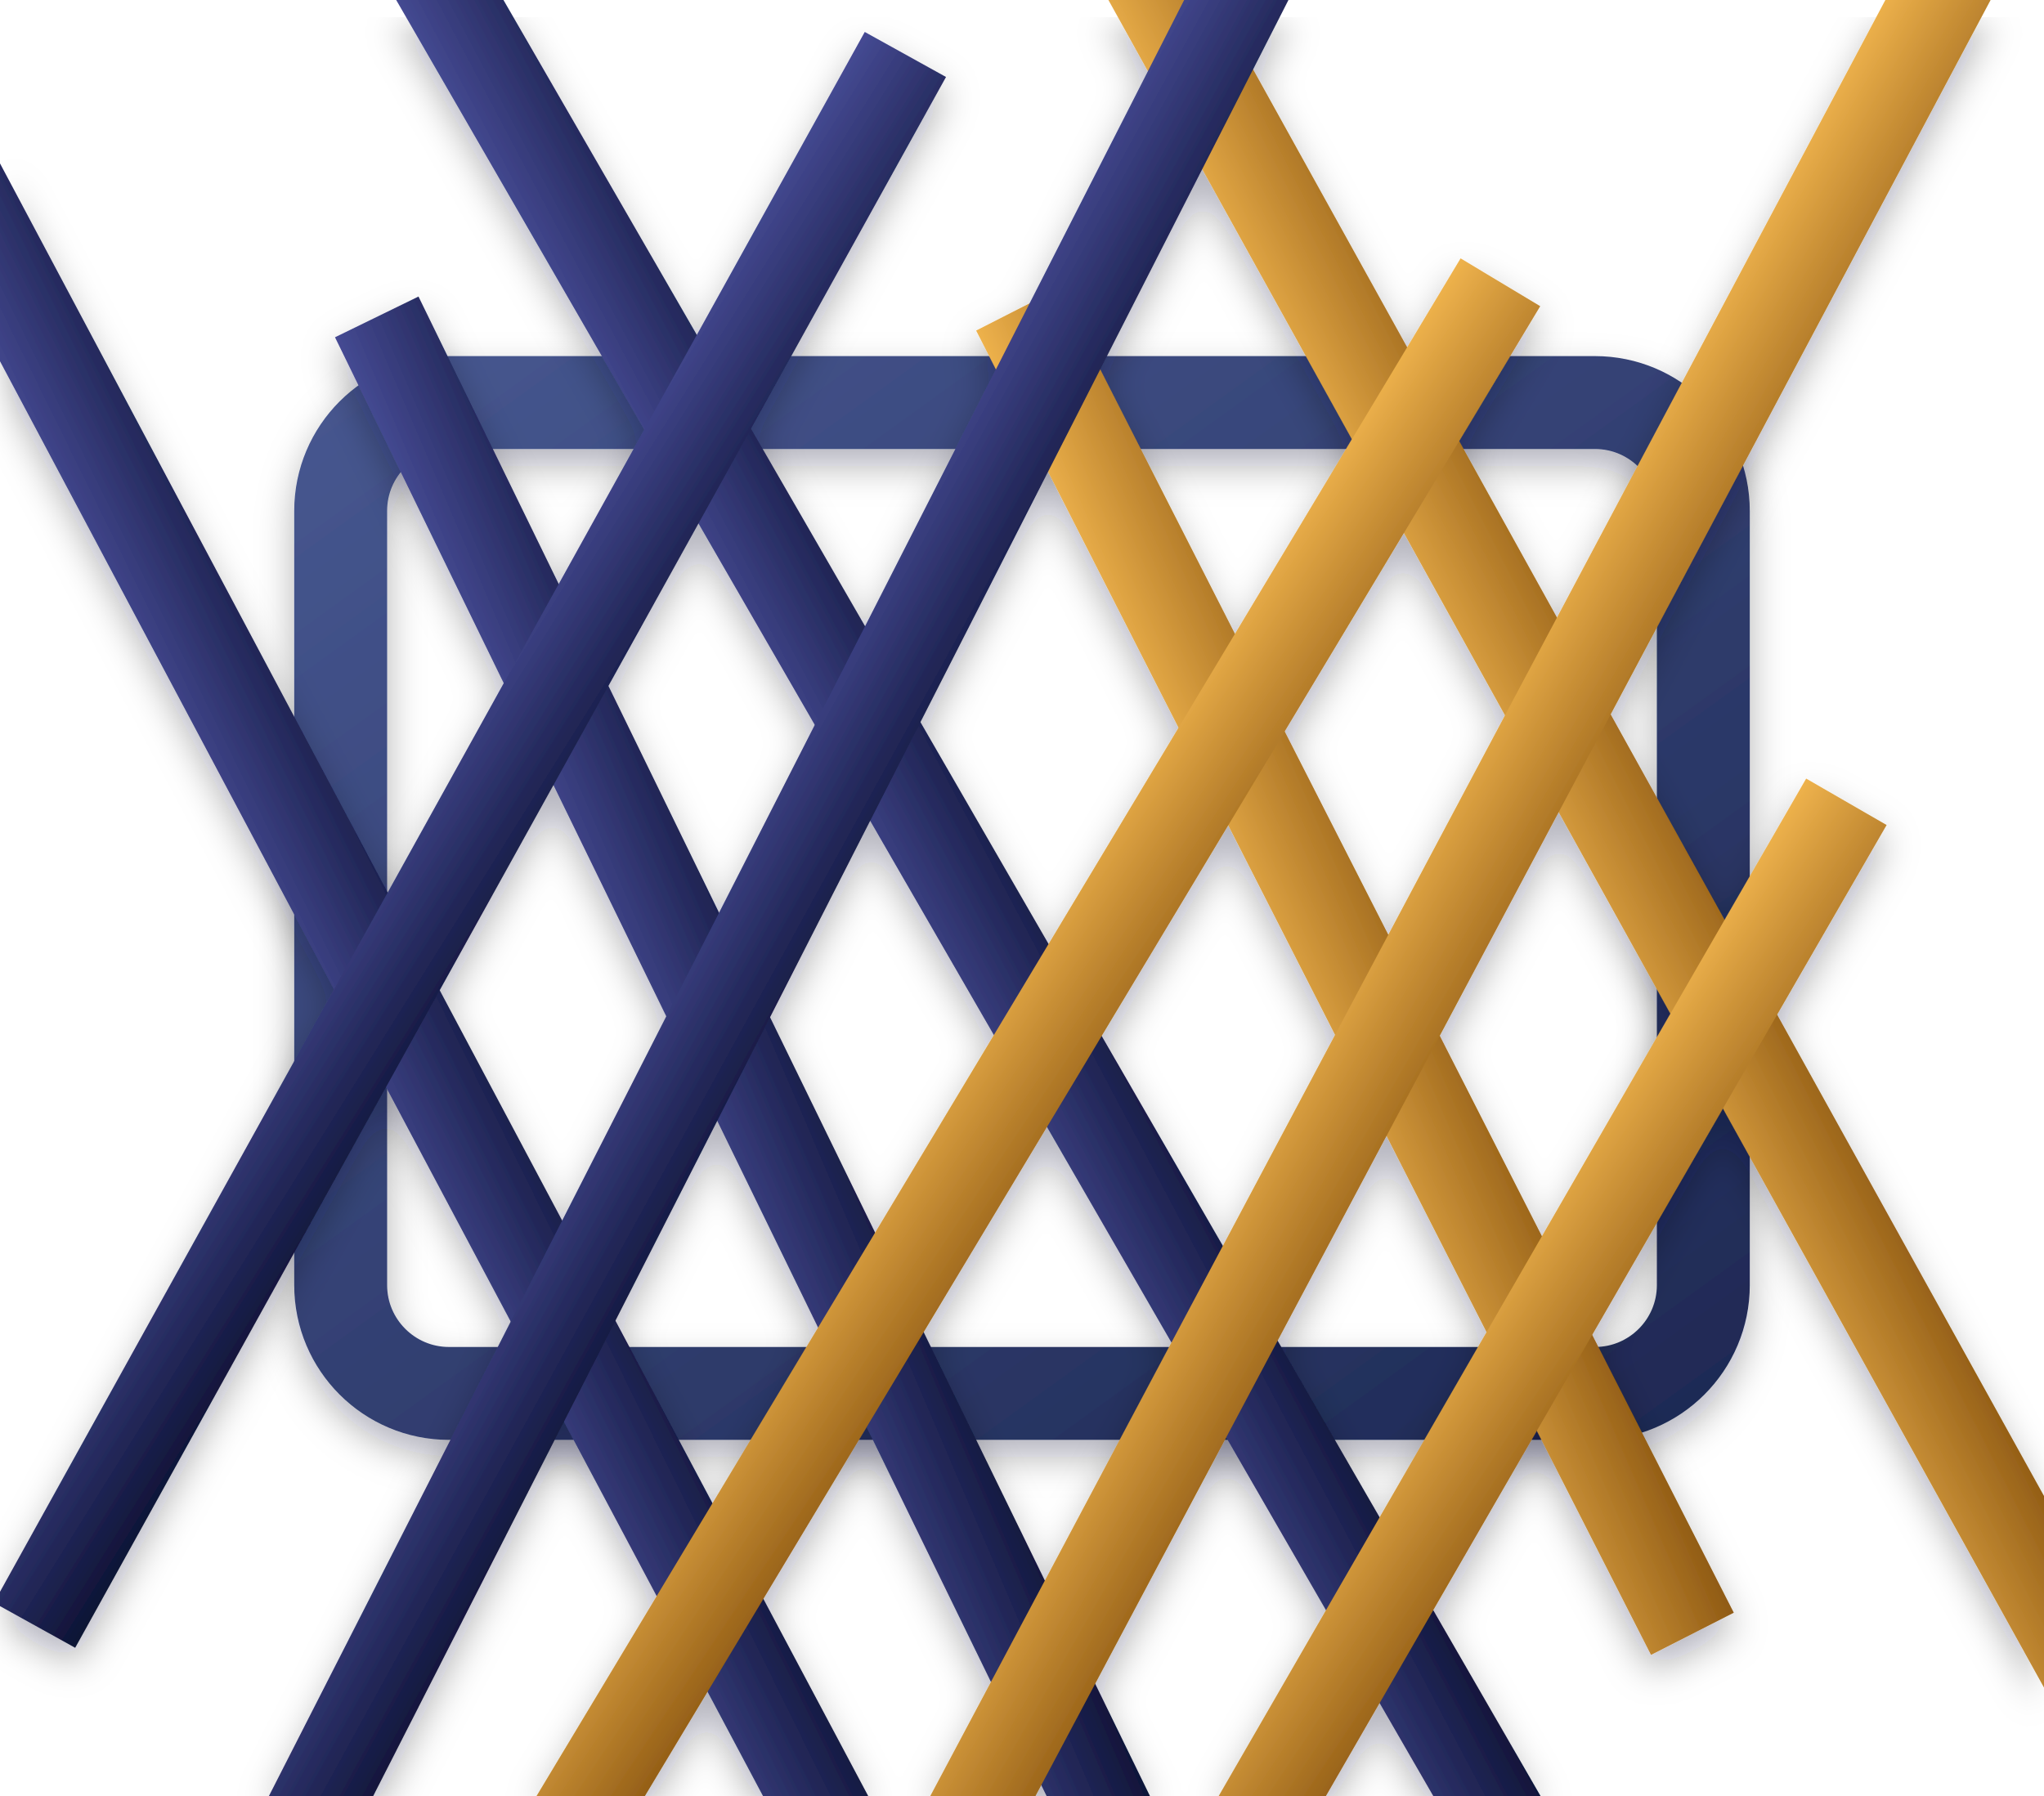
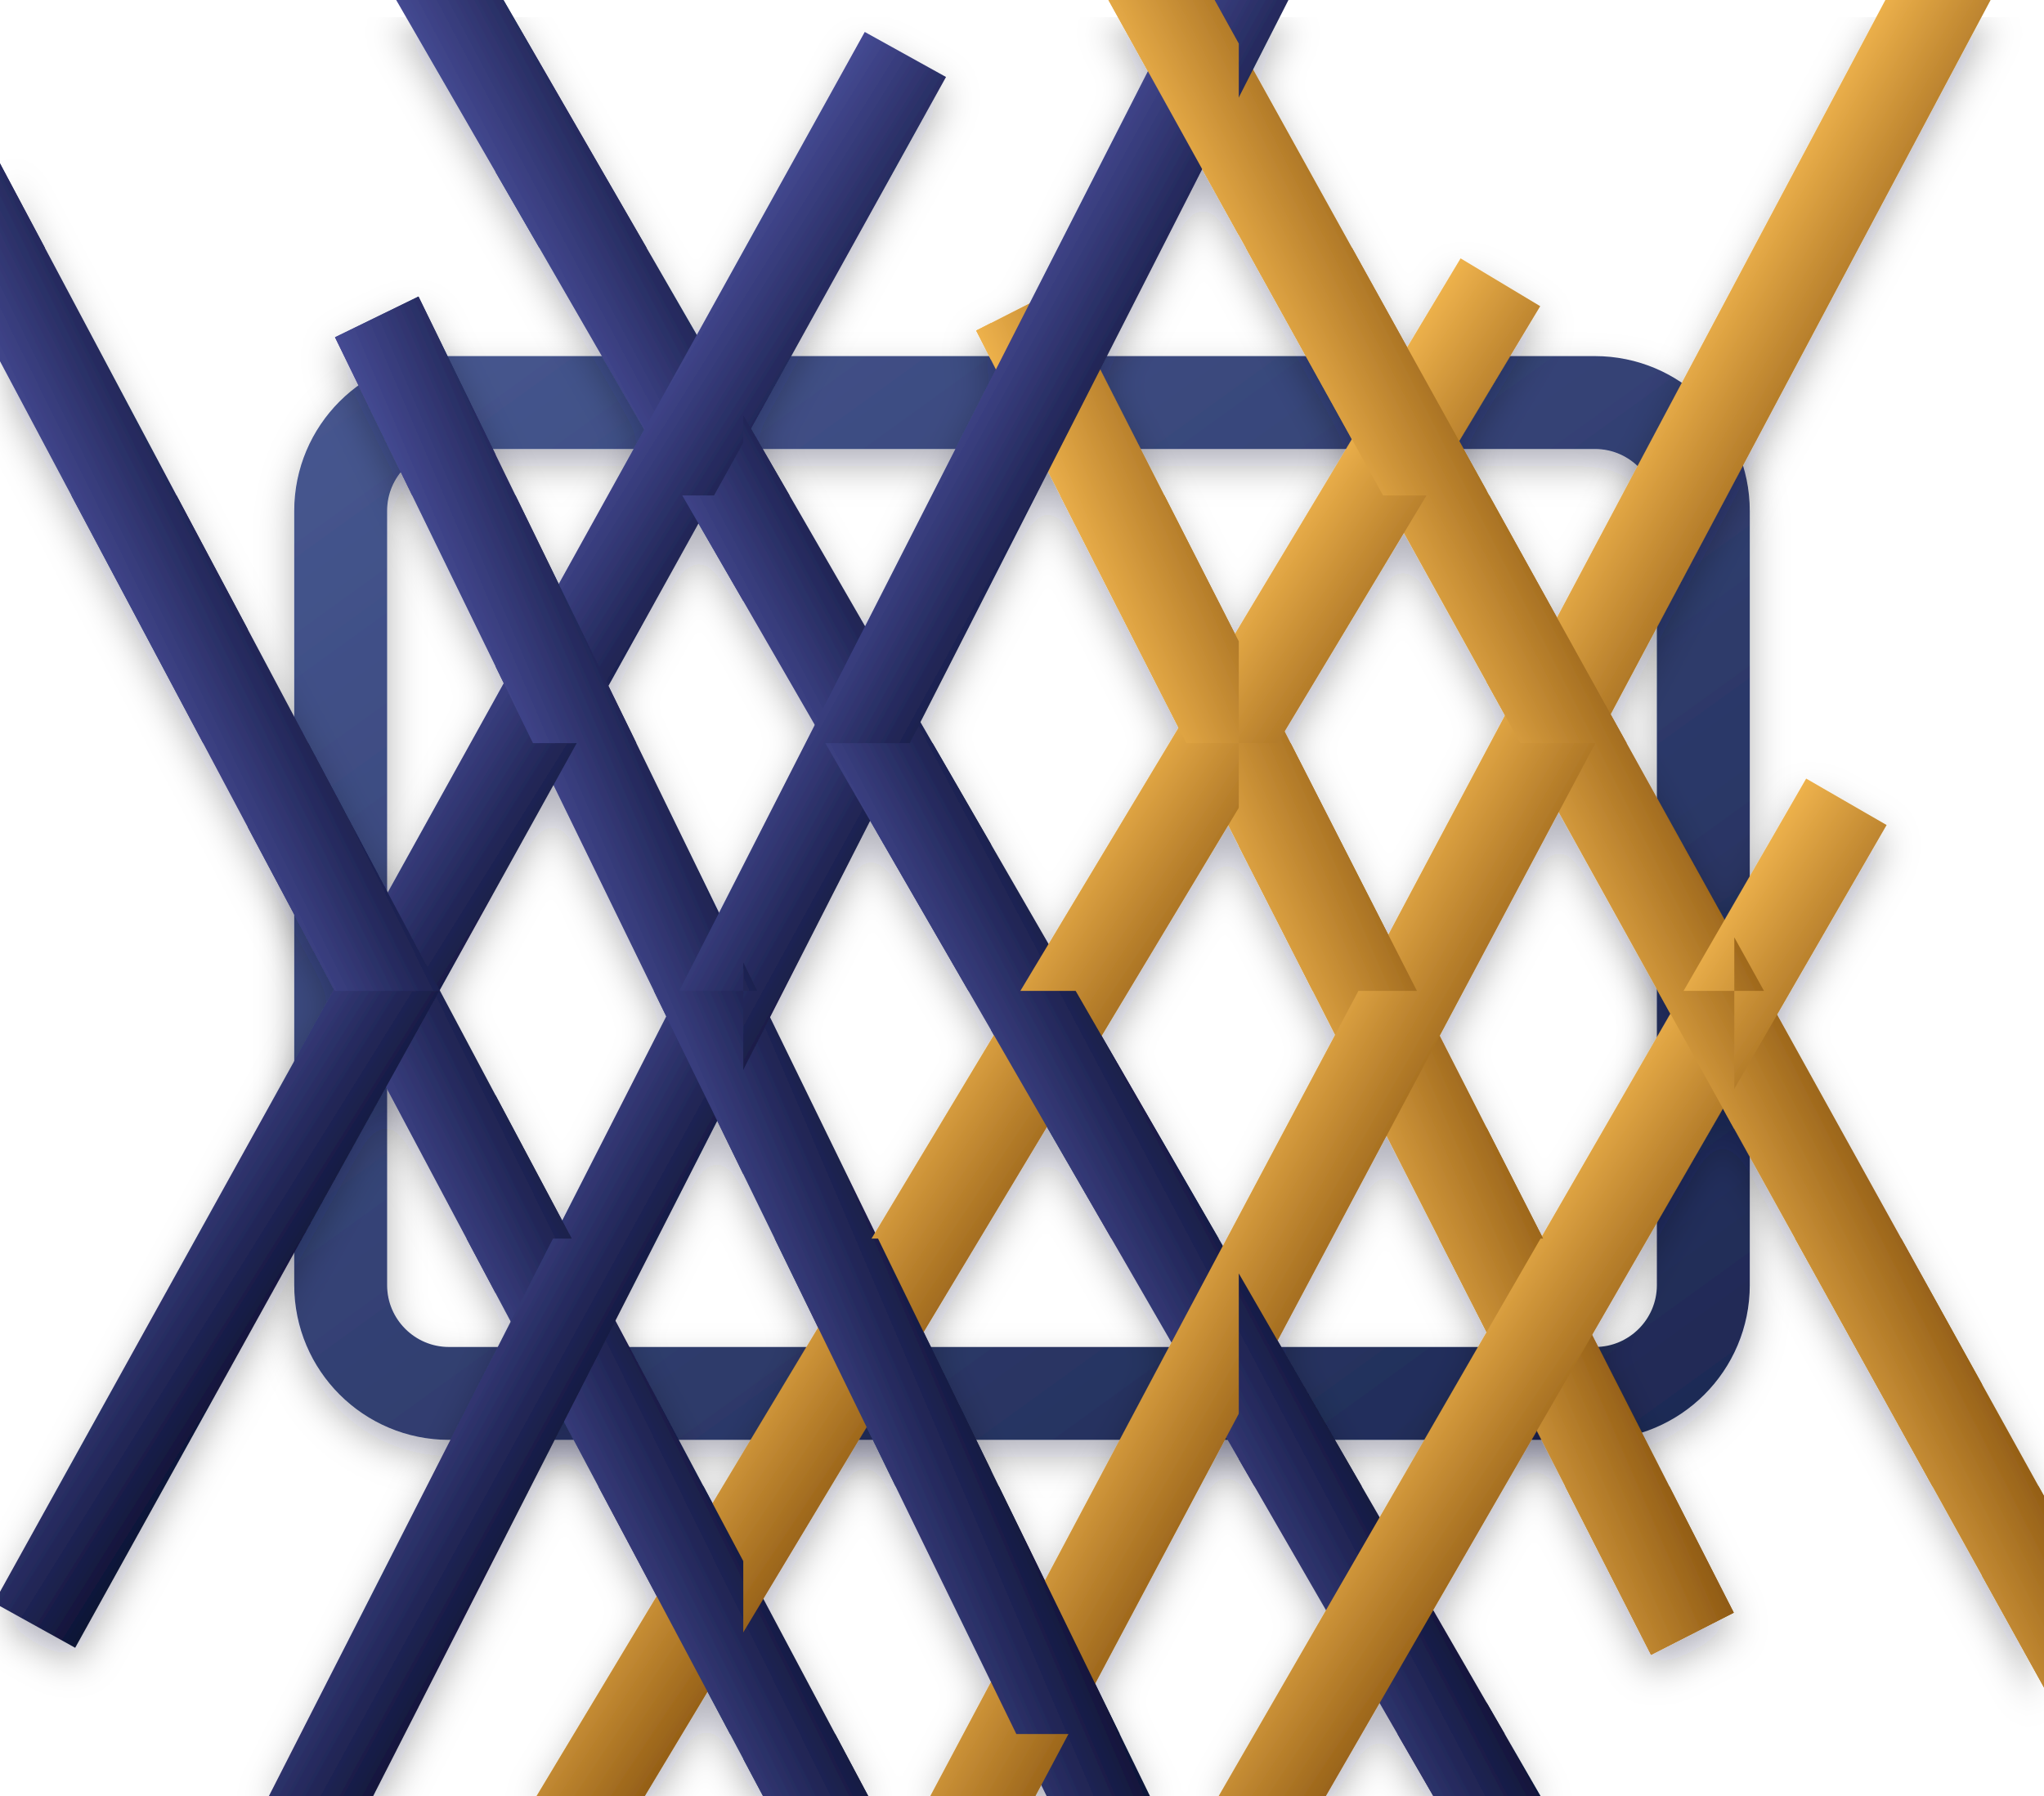
<svg xmlns="http://www.w3.org/2000/svg" viewBox="0 0 132 116" role="img" aria-label="Lattice">
  <defs>
-     <linearGradient id="ll-navy" x1="0" y1="0" x2="1" y2="1">
+     <linearGradient id="navy" x1="0" y1="0" x2="1" y2="1">
      <stop offset="0" stop-color="#454a93" />
      <stop offset="1" stop-color="#0d1234" />
    </linearGradient>
-     <linearGradient id="ll-gold" x1="0" y1="0" x2="1" y2="1">
+     <linearGradient id="gold" x1="0" y1="0" x2="1" y2="1">
      <stop offset="0" stop-color="#eeb24c" />
      <stop offset="1" stop-color="#8f5a14" />
    </linearGradient>
-     <linearGradient id="ll-frame" x1="0" y1="0" x2="1" y2="1">
+     <linearGradient id="frame" x1="0" y1="0" x2="1" y2="1">
      <stop offset="0" stop-color="#46568f" />
      <stop offset="1" stop-color="#1f2a55" />
    </linearGradient>
-     <filter id="ll-shadow" x="-25%" y="-25%" width="150%" height="150%">
+     <filter id="sh" x="-25%" y="-25%" width="150%" height="150%">
      <feDropShadow dx="0" dy="1.1" stdDeviation="1.2" flood-color="#0a1024" flood-opacity="0.3" />
    </filter>
+     <clipPath id="weave">
+       <rect x="-16" y="-16" width="16" height="16" />
+       <rect x="16" y="-16" width="16" height="16" />
+       <rect x="48" y="-16" width="16" height="16" />
+       <rect x="80" y="-16" width="16" height="16" />
+       <rect x="112" y="-16" width="16" height="16" />
+       <rect x="144" y="-16" width="16" height="16" />
+       <rect x="0" y="0" width="16" height="16" />
+       <rect x="32" y="0" width="16" height="16" />
+       <rect x="64" y="0" width="16" height="16" />
+       <rect x="96" y="0" width="16" height="16" />
+       <rect x="128" y="0" width="16" height="16" />
+       <rect x="-16" y="16" width="16" height="16" />
+       <rect x="16" y="16" width="16" height="16" />
+       <rect x="48" y="16" width="16" height="16" />
+       <rect x="80" y="16" width="16" height="16" />
+       <rect x="112" y="16" width="16" height="16" />
+       <rect x="144" y="16" width="16" height="16" />
+       <rect x="0" y="32" width="16" height="16" />
+       <rect x="32" y="32" width="16" height="16" />
+       <rect x="64" y="32" width="16" height="16" />
+       <rect x="96" y="32" width="16" height="16" />
+       <rect x="128" y="32" width="16" height="16" />
+       <rect x="-16" y="48" width="16" height="16" />
+       <rect x="16" y="48" width="16" height="16" />
+       <rect x="48" y="48" width="16" height="16" />
+       <rect x="80" y="48" width="16" height="16" />
+       <rect x="112" y="48" width="16" height="16" />
+       <rect x="144" y="48" width="16" height="16" />
+       <rect x="0" y="64" width="16" height="16" />
+       <rect x="32" y="64" width="16" height="16" />
+       <rect x="64" y="64" width="16" height="16" />
+       <rect x="96" y="64" width="16" height="16" />
+       <rect x="128" y="64" width="16" height="16" />
+       <rect x="-16" y="80" width="16" height="16" />
+       <rect x="16" y="80" width="16" height="16" />
+       <rect x="48" y="80" width="16" height="16" />
+       <rect x="80" y="80" width="16" height="16" />
+       <rect x="112" y="80" width="16" height="16" />
+       <rect x="144" y="80" width="16" height="16" />
+       <rect x="0" y="96" width="16" height="16" />
+       <rect x="32" y="96" width="16" height="16" />
+       <rect x="64" y="96" width="16" height="16" />
+       <rect x="96" y="96" width="16" height="16" />
+       <rect x="128" y="96" width="16" height="16" />
+       <rect x="-16" y="112" width="16" height="16" />
+       <rect x="16" y="112" width="16" height="16" />
+       <rect x="48" y="112" width="16" height="16" />
+       <rect x="80" y="112" width="16" height="16" />
+       <rect x="112" y="112" width="16" height="16" />
+       <rect x="144" y="112" width="16" height="16" />
+       <rect x="0" y="128" width="16" height="16" />
+       <rect x="32" y="128" width="16" height="16" />
+       <rect x="64" y="128" width="16" height="16" />
+       <rect x="96" y="128" width="16" height="16" />
+       <rect x="128" y="128" width="16" height="16" />
+     </clipPath>
  </defs>
-   <rect x="22" y="26" width="88" height="64" rx="7" fill="none" stroke="url(#ll-frame)" stroke-width="6" filter="url(#ll-shadow)" />
-   <g filter="url(#ll-shadow)">
-     <rect x="24" y="-32" width="6" height="192" fill="url(#ll-navy)" transform="rotate(-28 66 58)" />
-     <rect x="42" y="6" width="6" height="120" fill="url(#ll-navy)" transform="rotate(-26 66 58)" />
-     <rect x="60" y="-16" width="6" height="162" fill="url(#ll-navy)" transform="rotate(-30 66 58)" />
-     <rect x="80" y="24" width="6" height="96" fill="url(#ll-gold)" transform="rotate(-27 66 58)" />
-     <rect x="99" y="-22" width="6" height="160" fill="url(#ll-gold)" transform="rotate(-29 66 58)" />
-     <rect x="30" y="14" width="6" height="116" fill="url(#ll-navy)" transform="rotate(29 66 58)" />
-     <rect x="49" y="-30" width="6" height="188" fill="url(#ll-navy)" transform="rotate(27 66 58)" />
-     <rect x="69" y="8" width="6" height="126" fill="url(#ll-gold)" transform="rotate(31 66 58)" />
-     <rect x="88" y="-30" width="6" height="192" fill="url(#ll-gold)" transform="rotate(28 66 58)" />
-     <rect x="106" y="26" width="6" height="92" fill="url(#ll-gold)" transform="rotate(30 66 58)" />
+   <rect x="22" y="26" width="88" height="64" rx="7" fill="none" stroke="url(#frame)" stroke-width="6" filter="url(#sh)" />
+   <g filter="url(#sh)">
+     <rect x="24" y="-32" width="6" height="192" rx="0" fill="url(#navy)" transform="rotate(-28 66 58)" />
+     <rect x="42" y="6" width="6" height="120" rx="0" fill="url(#navy)" transform="rotate(-26 66 58)" />
+     <rect x="60" y="-16" width="6" height="162" rx="0" fill="url(#navy)" transform="rotate(-30 66 58)" />
+     <rect x="80" y="24" width="6" height="96" rx="0" fill="url(#gold)" transform="rotate(-27 66 58)" />
+     <rect x="99" y="-22" width="6" height="160" rx="0" fill="url(#gold)" transform="rotate(-29 66 58)" />
+     <rect x="30" y="14" width="6" height="116" rx="0" fill="url(#navy)" transform="rotate(29 66 58)" />
+     <rect x="49" y="-30" width="6" height="188" rx="0" fill="url(#navy)" transform="rotate(27 66 58)" />
+     <rect x="69" y="8" width="6" height="126" rx="0" fill="url(#gold)" transform="rotate(31 66 58)" />
+     <rect x="88" y="-30" width="6" height="192" rx="0" fill="url(#gold)" transform="rotate(28 66 58)" />
+     <rect x="106" y="26" width="6" height="92" rx="0" fill="url(#gold)" transform="rotate(30 66 58)" />
+     <g clip-path="url(#weave)">
+       <rect x="24" y="-32" width="6" height="192" rx="0" fill="url(#navy)" transform="rotate(-28 66 58)" />
+       <rect x="42" y="6" width="6" height="120" rx="0" fill="url(#navy)" transform="rotate(-26 66 58)" />
+       <rect x="60" y="-16" width="6" height="162" rx="0" fill="url(#navy)" transform="rotate(-30 66 58)" />
+       <rect x="80" y="24" width="6" height="96" rx="0" fill="url(#gold)" transform="rotate(-27 66 58)" />
+       <rect x="99" y="-22" width="6" height="160" rx="0" fill="url(#gold)" transform="rotate(-29 66 58)" />
+     </g>
  </g>
</svg>
